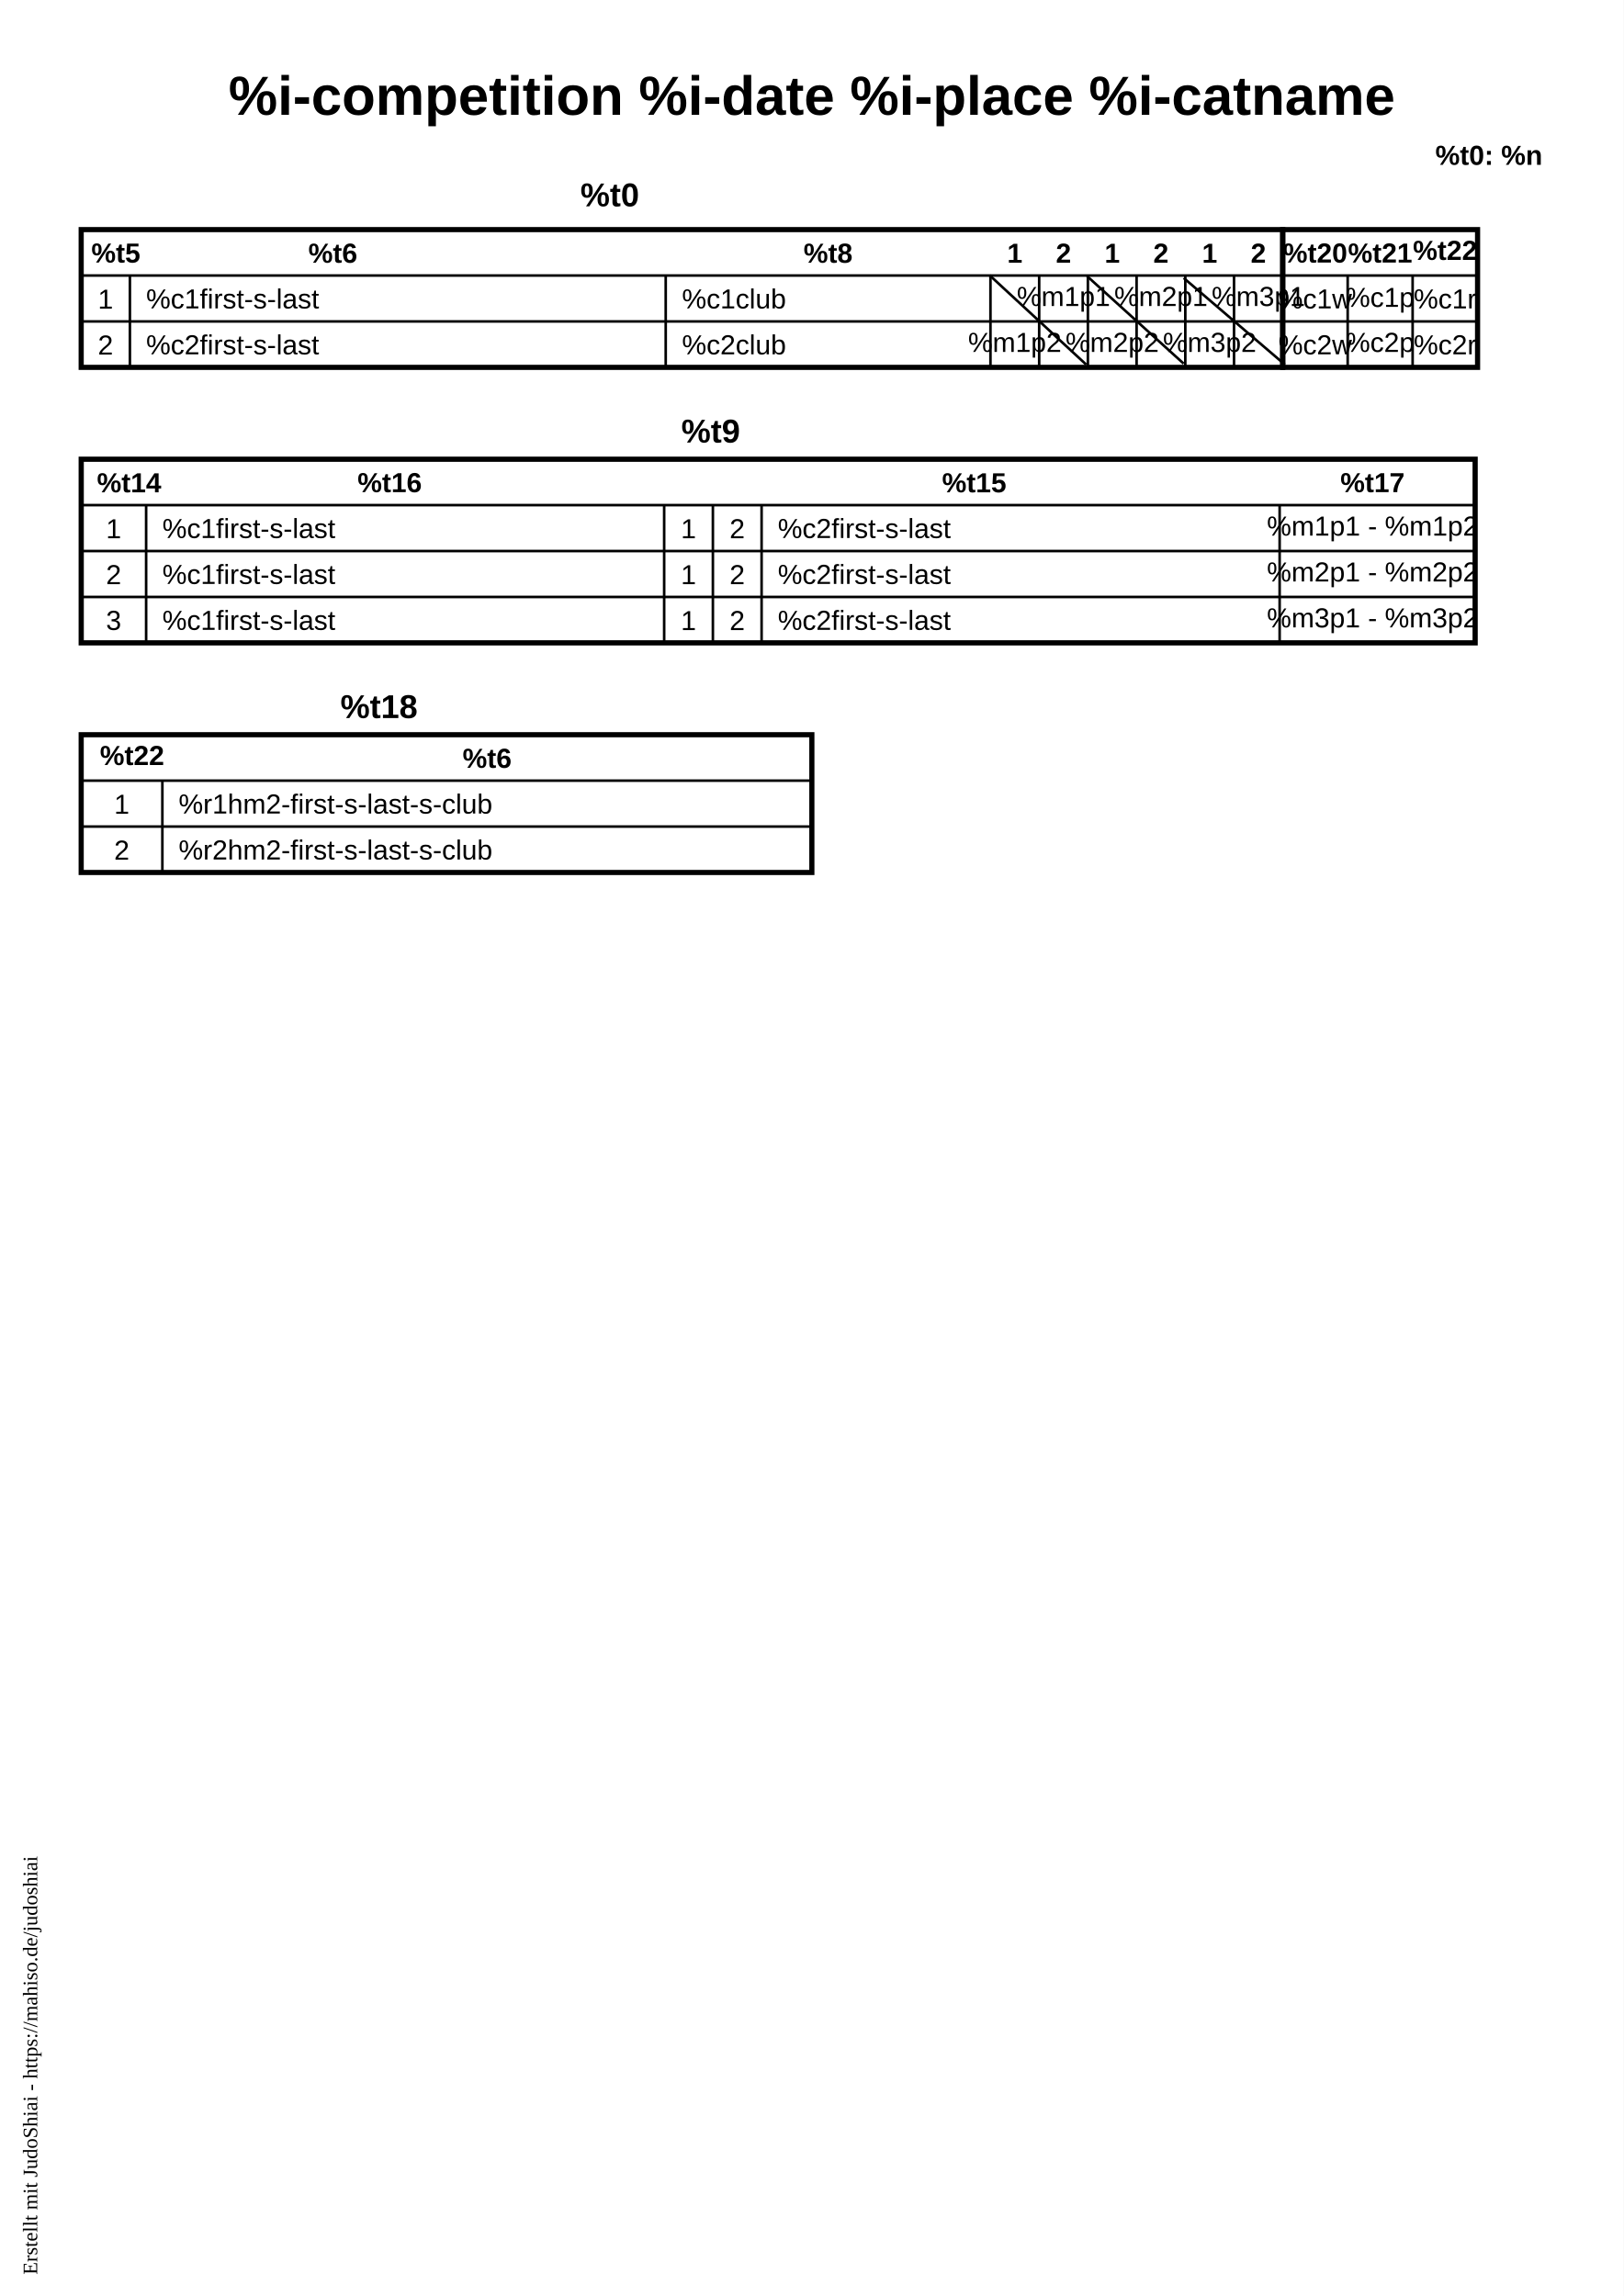
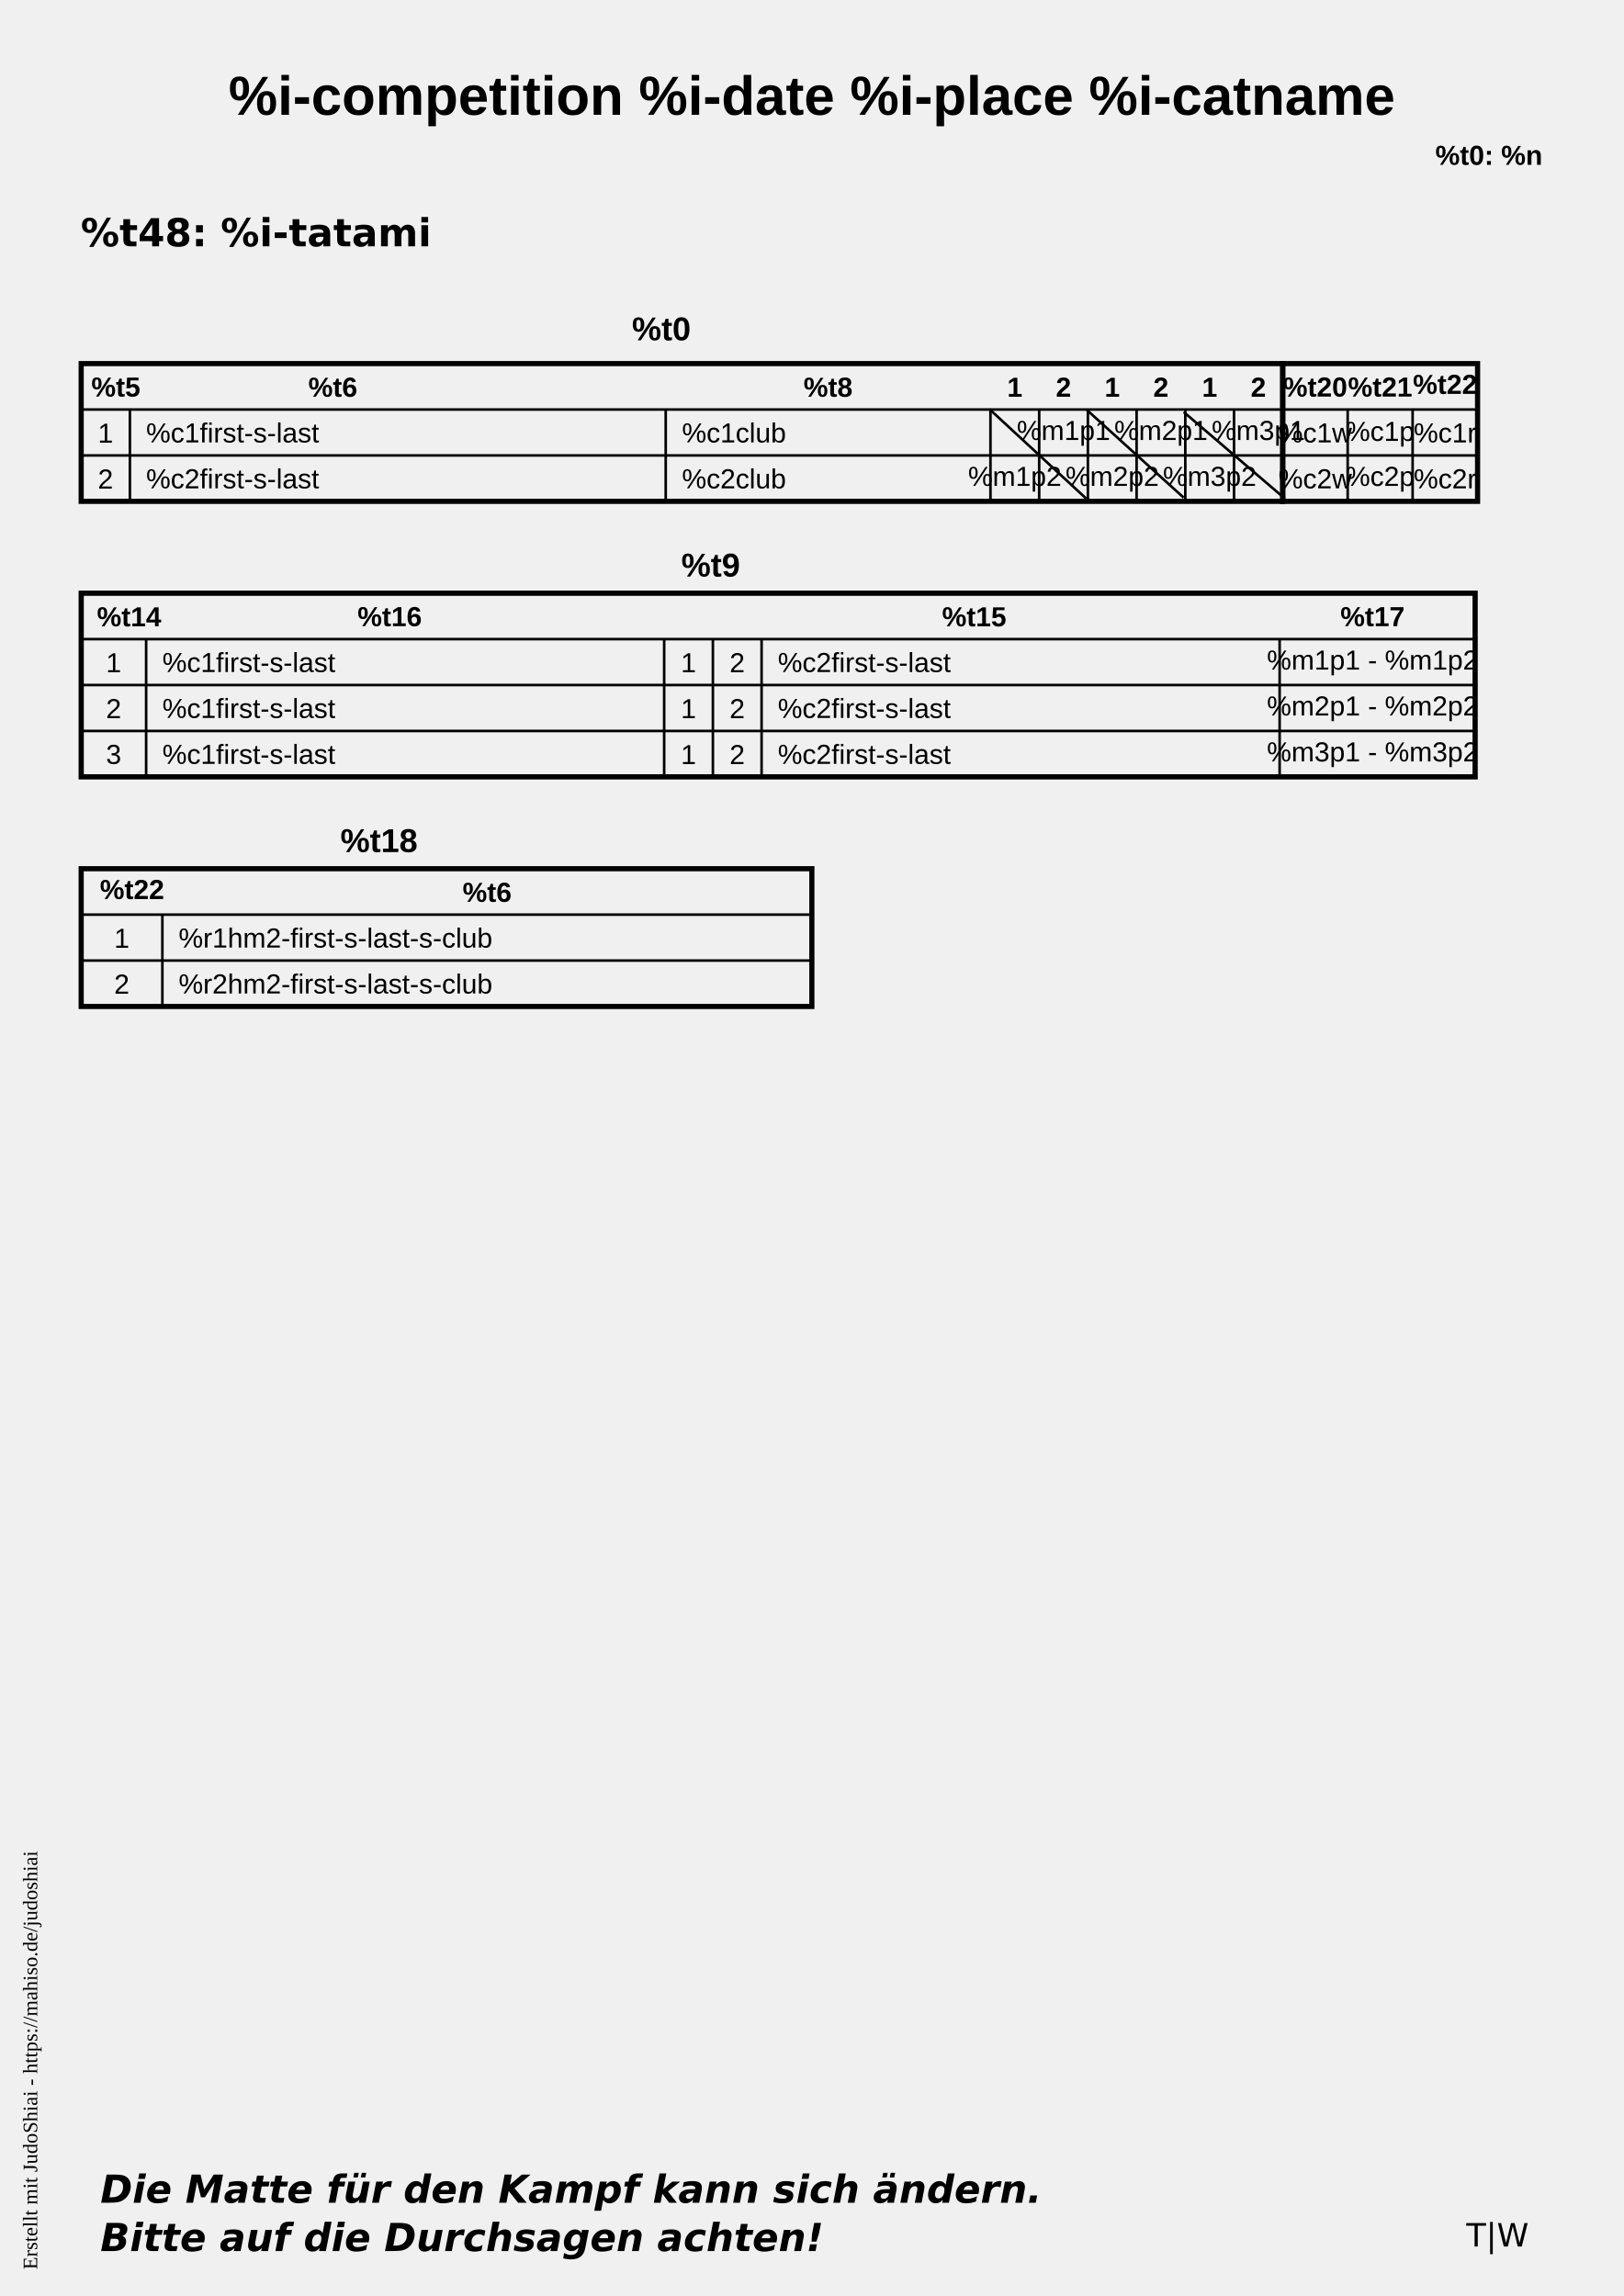
<svg xmlns="http://www.w3.org/2000/svg" width="630px" height="891px" id="judoshiai" version="1.1">
  <defs id="defs3686" />
  <style type="text/css" id="style5"> tspan.cmpx { fill: red; } </style>
  <g id="layer1" style="opacity:1">
-     <rect x="0.00" y="0.00" width="630.00" height="891.00" style="fill:white;stroke:none" id="rect3356" />
    <text style="font-size:21.38px;font-style:normal;font-weight:bold;letter-spacing:0px;word-spacing:0px;fill:#000000;fill-opacity:1;stroke:none;font-family:Arial;text-anchor:middle;text-align:center" x="315.00" y="44.55" id="text3358">
      <tspan id="tspan3360">%i-competition  %i-date  %i-place   %i-catname</tspan>
    </text>
    <text style="font-size:10.69px;font-style:normal;font-weight:bold;line-height:125%;letter-spacing:0px;word-spacing:0px;fill:#000000;fill-opacity:1;stroke:none;font-family:Arial;text-anchor:end;text-align:left" x="598.50" y="63.97" id="text3362">
      <tspan id="tspan3364">%t0: %n</tspan>
    </text>
-     <path d="M 31.50,89.10 l 466.20,0.00 l 0.00,53.46 l -466.20,0.00 z" style="fill:none; stroke:black; stroke-width:2" id="path3366" />
-     <path d="M 31.50,106.92 l 466.20,0.00" style="fill:none; stroke:black; stroke-width:1" id="path3368" />
-     <path d="M 31.50,124.74 l 466.20,0.00" style="fill:none; stroke:black; stroke-width:1" id="path3370" />
-     <path d="M 50.40,106.92 l 0.00,35.64" style="fill:none; stroke:black; stroke-width:1" id="path3372" />
-     <path d="M 258.30,106.92 l 0.00,35.64" style="fill:none; stroke:black; stroke-width:1" id="path3374" />
-     <path d="M 384.30,106.92 l 0.00,35.64" style="fill:none; stroke:black; stroke-width:1" id="path3376" />
-     <path d="M 403.20,106.92 l 0.00,35.64" style="fill:none; stroke:black; stroke-width:1" id="path3378" />
-     <path d="M 422.10,106.92 l 0.00,35.64" style="fill:none; stroke:black; stroke-width:1" id="path3380" />
-     <path d="M 441.00,106.92 l 0.00,35.64" style="fill:none; stroke:black; stroke-width:1" id="path3382" />
-     <path d="M 459.90,106.92 l 0.00,35.64" style="fill:none; stroke:black; stroke-width:1" id="path3384" />
-     <path d="M 478.80,106.92 l 0.00,35.64" style="fill:none; stroke:black; stroke-width:1" id="path3386" />
-     <text x="236.62" y="80.07" style="font-size:12.83px;font-style:normal;font-weight:bold;fill:#000000;fill-opacity:1;stroke:none;font-family:Arial;text-anchor:middle;text-align:center" id="text3388">
+     <path d="m 31.5,141.1 466.2,0 0,53.46 -466.2,0 z" style="fill:none;stroke:#000000;stroke-width:2" id="path3366" />
+     <path d="m 31.5,158.92 466.2,0" style="fill:none;stroke:#000000;stroke-width:1" id="path3368" />
+     <path d="m 31.5,176.74 466.2,0" style="fill:none;stroke:#000000;stroke-width:1" id="path3370" />
+     <path d="m 50.4,158.92 0,35.64" style="fill:none;stroke:#000000;stroke-width:1" id="path3372" />
+     <path d="m 258.3,158.92 0,35.64" style="fill:none;stroke:#000000;stroke-width:1" id="path3374" />
+     <path d="m 384.3,158.92 0,35.64" style="fill:none;stroke:#000000;stroke-width:1" id="path3376" />
+     <path d="m 403.2,158.92 0,35.64" style="fill:none;stroke:#000000;stroke-width:1" id="path3378" />
+     <path d="m 422.1,158.92 0,35.64" style="fill:none;stroke:#000000;stroke-width:1" id="path3380" />
+     <path d="m 441,158.92 0,35.64" style="fill:none;stroke:#000000;stroke-width:1" id="path3382" />
+     <path d="m 459.9,158.92 0,35.64" style="fill:none;stroke:#000000;stroke-width:1" id="path3384" />
+     <path d="m 478.8,158.92 0,35.64" style="fill:none;stroke:#000000;stroke-width:1" id="path3386" />
+     <text x="256.62" y="132.07" style="font-style:normal;font-weight:bold;font-size:12.83px;font-family:Arial;text-align:center;text-anchor:middle;fill:#000000;fill-opacity:1;stroke:none" id="text3388">
      <tspan id="tspan3390">%t0</tspan>
    </text>
-     <text x="44.95" y="101.89" style="font-size:10.69px;font-style:normal;font-weight:bold;text-align:center;text-anchor:middle;fill:#000000;fill-opacity:1;stroke:none;font-family:Arial" id="text3392">
+     <text x="44.95" y="153.89" style="font-style:normal;font-weight:bold;font-size:10.69px;font-family:Arial;text-align:center;text-anchor:middle;fill:#000000;fill-opacity:1;stroke:none" id="text3392">
      <tspan id="tspan3394">%t5</tspan>
    </text>
-     <text x="129.15" y="101.95" style="font-size:10.69px;font-style:normal;font-weight:bold;fill:#000000;fill-opacity:1;stroke:none;font-family:Arial;text-anchor:middle;text-align:center" id="text3396">
+     <text x="129.15" y="153.95" style="font-style:normal;font-weight:bold;font-size:10.69px;font-family:Arial;text-align:center;text-anchor:middle;fill:#000000;fill-opacity:1;stroke:none" id="text3396">
      <tspan id="tspan3398">%t6</tspan>
    </text>
-     <text x="321.30" y="101.95" style="font-size:10.69px;font-style:normal;font-weight:bold;fill:#000000;fill-opacity:1;stroke:none;font-family:Arial;text-anchor:middle;text-align:center" id="text3400">
+     <text x="321.3" y="153.95" style="font-style:normal;font-weight:bold;font-size:10.69px;font-family:Arial;text-align:center;text-anchor:middle;fill:#000000;fill-opacity:1;stroke:none" id="text3400">
      <tspan id="tspan3402">%t8</tspan>
    </text>
-     <text x="393.75" y="101.96" style="font-size:10.69px;font-style:normal;font-weight:bold;fill:#000000;fill-opacity:1;stroke:none;font-family:Arial;text-anchor:middle;text-align:center" id="text3404">
+     <text x="393.75" y="153.96" style="font-style:normal;font-weight:bold;font-size:10.69px;font-family:Arial;text-align:center;text-anchor:middle;fill:#000000;fill-opacity:1;stroke:none" id="text3404">
      <tspan id="tspan3406">1</tspan>
    </text>
-     <text x="431.55" y="101.96" style="font-size:10.69px;font-style:normal;font-weight:bold;fill:#000000;fill-opacity:1;stroke:none;font-family:Arial;text-anchor:middle;text-align:center" id="text3408">
+     <text x="431.55" y="153.96" style="font-style:normal;font-weight:bold;font-size:10.69px;font-family:Arial;text-align:center;text-anchor:middle;fill:#000000;fill-opacity:1;stroke:none" id="text3408">
      <tspan id="tspan3410">1</tspan>
    </text>
-     <text x="469.35" y="101.96" style="font-size:10.69px;font-style:normal;font-weight:bold;fill:#000000;fill-opacity:1;stroke:none;font-family:Arial;text-anchor:middle;text-align:center" id="text3412">
+     <text x="469.35" y="153.96" style="font-style:normal;font-weight:bold;font-size:10.69px;font-family:Arial;text-align:center;text-anchor:middle;fill:#000000;fill-opacity:1;stroke:none" id="text3412">
      <tspan id="tspan3414">1</tspan>
    </text>
-     <text x="412.65" y="101.96" style="font-size:10.69px;font-style:normal;font-weight:bold;fill:#000000;fill-opacity:1;stroke:none;font-family:Arial;text-anchor:middle;text-align:center" id="text3416">
+     <text x="412.65" y="153.96" style="font-style:normal;font-weight:bold;font-size:10.69px;font-family:Arial;text-align:center;text-anchor:middle;fill:#000000;fill-opacity:1;stroke:none" id="text3416">
      <tspan id="tspan3418">2</tspan>
    </text>
-     <text x="450.45" y="101.96" style="font-size:10.69px;font-style:normal;font-weight:bold;fill:#000000;fill-opacity:1;stroke:none;font-family:Arial;text-anchor:middle;text-align:center" id="text3420">
+     <text x="450.45" y="153.96" style="font-style:normal;font-weight:bold;font-size:10.69px;font-family:Arial;text-align:center;text-anchor:middle;fill:#000000;fill-opacity:1;stroke:none" id="text3420">
      <tspan id="tspan3422">2</tspan>
    </text>
-     <text x="488.25" y="101.96" style="font-size:10.69px;font-style:normal;font-weight:bold;fill:#000000;fill-opacity:1;stroke:none;font-family:Arial;text-anchor:middle;text-align:center" id="text3424">
+     <text x="488.25" y="153.96" style="font-style:normal;font-weight:bold;font-size:10.69px;font-family:Arial;text-align:center;text-anchor:middle;fill:#000000;fill-opacity:1;stroke:none" id="text3424">
      <tspan id="tspan3426">2</tspan>
    </text>
-     <text x="40.95" y="119.78" style="font-size:10.69px;font-style:normal;font-weight:normal;fill:#000000;fill-opacity:1;stroke:none;font-family:Arial;text-anchor:middle;text-align:center" id="text3428">
+     <text x="40.95" y="171.78" style="font-style:normal;font-weight:normal;font-size:10.69px;font-family:Arial;text-align:center;text-anchor:middle;fill:#000000;fill-opacity:1;stroke:none" id="text3428">
      <tspan id="tspan3430">1</tspan>
    </text>
-     <text x="56.70" y="119.69" style="font-size:10.69px;font-style:normal;font-weight:normal;fill:#000000;fill-opacity:1;stroke:none;font-family:Arial" id="text3432">
+     <text x="56.7" y="171.69" style="font-style:normal;font-weight:normal;font-size:10.69px;font-family:Arial;fill:#000000;fill-opacity:1;stroke:none" id="text3432">
      <tspan id="tspan3434">%c1first-s-last</tspan>
    </text>
-     <text x="264.60" y="119.69" style="font-size:10.69px;font-style:normal;font-weight:normal;fill:#000000;fill-opacity:1;stroke:none;font-family:Arial" id="text3436">
+     <text x="264.6" y="171.69" style="font-style:normal;font-weight:normal;font-size:10.69px;font-family:Arial;fill:#000000;fill-opacity:1;stroke:none" id="text3436">
      <tspan id="tspan3438">%c1club</tspan>
    </text>
-     <text x="40.95" y="137.60" style="font-size:10.69px;font-style:normal;font-weight:normal;fill:#000000;fill-opacity:1;stroke:none;font-family:Arial;text-anchor:middle;text-align:center" id="text3440">
+     <text x="40.95" y="189.6" style="font-style:normal;font-weight:normal;font-size:10.69px;font-family:Arial;text-align:center;text-anchor:middle;fill:#000000;fill-opacity:1;stroke:none" id="text3440">
      <tspan id="tspan3442">2</tspan>
    </text>
-     <text x="56.70" y="137.51" style="font-size:10.69px;font-style:normal;font-weight:normal;fill:#000000;fill-opacity:1;stroke:none;font-family:Arial" id="text3444">
+     <text x="56.7" y="189.51" style="font-style:normal;font-weight:normal;font-size:10.69px;font-family:Arial;fill:#000000;fill-opacity:1;stroke:none" id="text3444">
      <tspan id="tspan3446">%c2first-s-last</tspan>
    </text>
-     <text x="264.60" y="137.51" style="font-size:10.69px;font-style:normal;font-weight:normal;fill:#000000;fill-opacity:1;stroke:none;font-family:Arial" id="text3448">
+     <text x="264.6" y="189.51" style="font-style:normal;font-weight:normal;font-size:10.69px;font-family:Arial;fill:#000000;fill-opacity:1;stroke:none" id="text3448">
      <tspan id="tspan3450">%c2club</tspan>
    </text>
-     <path d="m 31.511,178.211 540.846,0 0,71.258 -540.846,0 z" style="fill:none;stroke:#000000;stroke-width:2.022" id="path3452" />
-     <path d="m 31.512,196.02 541.551,0" style="fill:none;stroke:#000000;stroke-width:1.012" id="path3454" />
-     <path d="m 31.511,213.84 540.845,0" style="fill:none;stroke:#000000;stroke-width:1.011" id="path3456" />
-     <path d="m 31.511,231.66 540.492,0" style="fill:none;stroke:#000000;stroke-width:1.011" id="path3458" />
-     <path d="M 56.70,196.02 l 0.00,53.46" style="fill:none; stroke:black; stroke-width:1" id="path3460" />
-     <path d="m 257.7,196.02 0,53.46" style="fill:none;stroke:#000000;stroke-width:1" id="path3462" />
-     <path d="m 276.6,196.02 0,53.46" style="fill:none;stroke:#000000;stroke-width:1" id="path3464" />
-     <path d="m 295.5,196.02 0,53.46" style="fill:none;stroke:#000000;stroke-width:1" id="path3466" />
-     <path d="m 496.5,196.02 0,53.46" style="fill:none;stroke:#000000;stroke-width:1" id="path3468" />
-     <text x="275.77" y="171.74" style="font-size:12.83px;font-style:normal;font-weight:bold;fill:#000000;fill-opacity:1;stroke:none;font-family:Arial;text-anchor:middle;text-align:center" id="text3472">
+     <path d="m 31.511,230.211 540.846,0 0,71.258 -540.846,0 z" style="fill:none;stroke:#000000;stroke-width:2.022" id="path3452" />
+     <path d="m 31.512,248.02 541.551,0" style="fill:none;stroke:#000000;stroke-width:1.012" id="path3454" />
+     <path d="m 31.511,265.84 540.845,0" style="fill:none;stroke:#000000;stroke-width:1.011" id="path3456" />
+     <path d="m 31.511,283.66 540.492,0" style="fill:none;stroke:#000000;stroke-width:1.011" id="path3458" />
+     <path d="m 56.7,248.02 0,53.46" style="fill:none;stroke:#000000;stroke-width:1" id="path3460" />
+     <path d="m 257.7,248.02 0,53.46" style="fill:none;stroke:#000000;stroke-width:1" id="path3462" />
+     <path d="m 276.6,248.02 0,53.46" style="fill:none;stroke:#000000;stroke-width:1" id="path3464" />
+     <path d="m 295.5,248.02 0,53.46" style="fill:none;stroke:#000000;stroke-width:1" id="path3466" />
+     <path d="m 496.5,248.02 0,53.46" style="fill:none;stroke:#000000;stroke-width:1" id="path3468" />
+     <text x="275.77" y="223.74" style="font-style:normal;font-weight:bold;font-size:12.83px;font-family:Arial;text-align:center;text-anchor:middle;fill:#000000;fill-opacity:1;stroke:none" id="text3472">
      <tspan id="tspan3474">%t9</tspan>
    </text>
-     <text x="50.1" y="191.05" style="font-size:10.69px;font-style:normal;font-weight:bold;text-align:center;text-anchor:middle;fill:#000000;fill-opacity:1;stroke:none;font-family:Arial" id="text3476">
+     <text x="50.1" y="243.05" style="font-style:normal;font-weight:bold;font-size:10.69px;font-family:Arial;text-align:center;text-anchor:middle;fill:#000000;fill-opacity:1;stroke:none" id="text3476">
      <tspan id="tspan3478">%t14</tspan>
    </text>
-     <text x="151.20" y="190.99" style="font-size:10.69px;font-style:normal;font-weight:bold;fill:#000000;fill-opacity:1;stroke:none;font-family:Arial;text-anchor:middle;text-align:center" id="text3480">
+     <text x="151.2" y="242.99" style="font-style:normal;font-weight:bold;font-size:10.69px;font-family:Arial;text-align:center;text-anchor:middle;fill:#000000;fill-opacity:1;stroke:none" id="text3480">
      <tspan id="tspan3482">%t16</tspan>
    </text>
-     <text x="378.00" y="191.05" style="font-size:10.69px;font-style:normal;font-weight:bold;fill:#000000;fill-opacity:1;stroke:none;font-family:Arial;text-anchor:middle;text-align:center" id="text3484">
+     <text x="378" y="243.05" style="font-style:normal;font-weight:bold;font-size:10.69px;font-family:Arial;text-align:center;text-anchor:middle;fill:#000000;fill-opacity:1;stroke:none" id="text3484">
      <tspan id="tspan3486">%t15</tspan>
    </text>
-     <text x="532.55" y="190.99" style="font-size:10.69px;font-style:normal;font-weight:bold;text-align:center;text-anchor:middle;fill:#000000;fill-opacity:1;stroke:none;font-family:Arial" id="text3488">
+     <text x="532.55" y="242.99" style="font-style:normal;font-weight:bold;font-size:10.69px;font-family:Arial;text-align:center;text-anchor:middle;fill:#000000;fill-opacity:1;stroke:none" id="text3488">
      <tspan id="tspan3490">%t17</tspan>
    </text>
-     <text x="267.15" y="208.88" style="font-size:10.69px;font-style:normal;font-weight:normal;text-align:center;text-anchor:middle;fill:#000000;fill-opacity:1;stroke:none;font-family:Arial" id="text3496">
+     <text x="267.15" y="260.88" style="font-style:normal;font-weight:normal;font-size:10.69px;font-family:Arial;text-align:center;text-anchor:middle;fill:#000000;fill-opacity:1;stroke:none" id="text3496">
      <tspan id="tspan3498">1</tspan>
    </text>
-     <text x="286.05" y="208.88" style="font-size:10.69px;font-style:normal;font-weight:normal;text-align:center;text-anchor:middle;fill:#000000;fill-opacity:1;stroke:none;font-family:Arial" id="text3500">
+     <text x="286.05" y="260.88" style="font-style:normal;font-weight:normal;font-size:10.69px;font-family:Arial;text-align:center;text-anchor:middle;fill:#000000;fill-opacity:1;stroke:none" id="text3500">
      <tspan id="tspan3502">2</tspan>
    </text>
-     <text x="44.10" y="208.88" style="font-size:10.69px;font-style:normal;font-weight:normal;fill:#000000;fill-opacity:1;stroke:none;font-family:Arial;text-anchor:middle;text-align:center" id="text3504">
+     <text x="44.1" y="260.88" style="font-style:normal;font-weight:normal;font-size:10.69px;font-family:Arial;text-align:center;text-anchor:middle;fill:#000000;fill-opacity:1;stroke:none" id="text3504">
      <tspan id="tspan3506">1</tspan>
    </text>
-     <text x="63.00" y="208.79" style="font-size:10.69px;font-style:normal;font-weight:normal;fill:#000000;fill-opacity:1;stroke:none;font-family:Arial" id="text3508">
+     <text x="63" y="260.79" style="font-style:normal;font-weight:normal;font-size:10.69px;font-family:Arial;fill:#000000;fill-opacity:1;stroke:none" id="text3508">
      <tspan id="tspan3510">%c1first-s-last</tspan>
    </text>
-     <text x="301.8" y="208.79" style="font-size:10.69px;font-style:normal;font-weight:normal;fill:#000000;fill-opacity:1;stroke:none;font-family:Arial" id="text3512">
+     <text x="301.8" y="260.79" style="font-style:normal;font-weight:normal;font-size:10.69px;font-family:Arial;fill:#000000;fill-opacity:1;stroke:none" id="text3512">
      <tspan id="tspan3514">%c2first-s-last</tspan>
    </text>
-     <text x="532.55" y="207.84" style="font-size:10.69px;font-style:normal;font-weight:normal;text-align:center;text-anchor:middle;fill:#000000;fill-opacity:1;stroke:none;font-family:Arial" id="text3516">
+     <text x="532.55" y="259.84" style="font-style:normal;font-weight:normal;font-size:10.69px;font-family:Arial;text-align:center;text-anchor:middle;fill:#000000;fill-opacity:1;stroke:none" id="text3516">
      <tspan id="tspan3518">%m1p1 - %m1p2</tspan>
    </text>
-     <text x="412.65" y="118.74" style="font-size:10.69px;font-style:normal;font-weight:normal;fill:#000000;fill-opacity:1;stroke:none;font-family:Arial;text-anchor:middle;text-align:center" id="text3524">
+     <text x="412.65" y="170.74" style="font-style:normal;font-weight:normal;font-size:10.69px;font-family:Arial;text-align:center;text-anchor:middle;fill:#000000;fill-opacity:1;stroke:none" id="text3524">
      <tspan id="tspan3526">%m1p1</tspan>
    </text>
-     <text x="393.75" y="136.56" style="font-size:10.69px;font-style:normal;font-weight:normal;fill:#000000;fill-opacity:1;stroke:none;font-family:Arial;text-anchor:middle;text-align:center" id="text3528">
+     <text x="393.75" y="188.56" style="font-style:normal;font-weight:normal;font-size:10.69px;font-family:Arial;text-align:center;text-anchor:middle;fill:#000000;fill-opacity:1;stroke:none" id="text3528">
      <tspan id="tspan3530">%m1p2</tspan>
    </text>
-     <text x="267.15" y="226.7" style="font-size:10.69px;font-style:normal;font-weight:normal;text-align:center;text-anchor:middle;fill:#000000;fill-opacity:1;stroke:none;font-family:Arial" id="text3532">
+     <text x="267.15" y="278.7" style="font-style:normal;font-weight:normal;font-size:10.69px;font-family:Arial;text-align:center;text-anchor:middle;fill:#000000;fill-opacity:1;stroke:none" id="text3532">
      <tspan id="tspan3534">1</tspan>
    </text>
-     <text x="286.05" y="226.7" style="font-size:10.69px;font-style:normal;font-weight:normal;text-align:center;text-anchor:middle;fill:#000000;fill-opacity:1;stroke:none;font-family:Arial" id="text3536">
+     <text x="286.05" y="278.7" style="font-style:normal;font-weight:normal;font-size:10.69px;font-family:Arial;text-align:center;text-anchor:middle;fill:#000000;fill-opacity:1;stroke:none" id="text3536">
      <tspan id="tspan3538">2</tspan>
    </text>
-     <text x="44.10" y="226.70" style="font-size:10.69px;font-style:normal;font-weight:normal;fill:#000000;fill-opacity:1;stroke:none;font-family:Arial;text-anchor:middle;text-align:center" id="text3540">
+     <text x="44.1" y="278.7" style="font-style:normal;font-weight:normal;font-size:10.69px;font-family:Arial;text-align:center;text-anchor:middle;fill:#000000;fill-opacity:1;stroke:none" id="text3540">
      <tspan id="tspan3542">2</tspan>
    </text>
-     <text x="63.00" y="226.61" style="font-size:10.69px;font-style:normal;font-weight:normal;fill:#000000;fill-opacity:1;stroke:none;font-family:Arial" id="text3544">
+     <text x="63" y="278.61" style="font-style:normal;font-weight:normal;font-size:10.69px;font-family:Arial;fill:#000000;fill-opacity:1;stroke:none" id="text3544">
      <tspan id="tspan3546">%c1first-s-last</tspan>
    </text>
-     <text x="301.8" y="226.61" style="font-size:10.69px;font-style:normal;font-weight:normal;fill:#000000;fill-opacity:1;stroke:none;font-family:Arial" id="text3548">
+     <text x="301.8" y="278.61" style="font-style:normal;font-weight:normal;font-size:10.69px;font-family:Arial;fill:#000000;fill-opacity:1;stroke:none" id="text3548">
      <tspan id="tspan3550">%c2first-s-last</tspan>
    </text>
-     <text x="532.55" y="225.66" style="font-size:10.69px;font-style:normal;font-weight:normal;text-align:center;text-anchor:middle;fill:#000000;fill-opacity:1;stroke:none;font-family:Arial" id="text3552">
+     <text x="532.55" y="277.66" style="font-style:normal;font-weight:normal;font-size:10.69px;font-family:Arial;text-align:center;text-anchor:middle;fill:#000000;fill-opacity:1;stroke:none" id="text3552">
      <tspan id="tspan3554">%m2p1 - %m2p2</tspan>
    </text>
-     <text x="450.45" y="118.74" style="font-size:10.69px;font-style:normal;font-weight:normal;fill:#000000;fill-opacity:1;stroke:none;font-family:Arial;text-anchor:middle;text-align:center" id="text3560">
+     <text x="450.45" y="170.74" style="font-style:normal;font-weight:normal;font-size:10.69px;font-family:Arial;text-align:center;text-anchor:middle;fill:#000000;fill-opacity:1;stroke:none" id="text3560">
      <tspan id="tspan3562">%m2p1</tspan>
    </text>
-     <text x="431.55" y="136.56" style="font-size:10.69px;font-style:normal;font-weight:normal;fill:#000000;fill-opacity:1;stroke:none;font-family:Arial;text-anchor:middle;text-align:center" id="text3564">
+     <text x="431.55" y="188.56" style="font-style:normal;font-weight:normal;font-size:10.69px;font-family:Arial;text-align:center;text-anchor:middle;fill:#000000;fill-opacity:1;stroke:none" id="text3564">
      <tspan id="tspan3566">%m2p2</tspan>
    </text>
-     <text x="267.15" y="244.52" style="font-size:10.69px;font-style:normal;font-weight:normal;text-align:center;text-anchor:middle;fill:#000000;fill-opacity:1;stroke:none;font-family:Arial" id="text3568">
+     <text x="267.15" y="296.52" style="font-style:normal;font-weight:normal;font-size:10.69px;font-family:Arial;text-align:center;text-anchor:middle;fill:#000000;fill-opacity:1;stroke:none" id="text3568">
      <tspan id="tspan3570">1</tspan>
    </text>
-     <text x="286.05" y="244.52" style="font-size:10.69px;font-style:normal;font-weight:normal;text-align:center;text-anchor:middle;fill:#000000;fill-opacity:1;stroke:none;font-family:Arial" id="text3572">
+     <text x="286.05" y="296.52" style="font-style:normal;font-weight:normal;font-size:10.69px;font-family:Arial;text-align:center;text-anchor:middle;fill:#000000;fill-opacity:1;stroke:none" id="text3572">
      <tspan id="tspan3574">2</tspan>
    </text>
-     <text x="44.10" y="244.45" style="font-size:10.69px;font-style:normal;font-weight:normal;fill:#000000;fill-opacity:1;stroke:none;font-family:Arial;text-anchor:middle;text-align:center" id="text3576">
+     <text x="44.1" y="296.45" style="font-style:normal;font-weight:normal;font-size:10.69px;font-family:Arial;text-align:center;text-anchor:middle;fill:#000000;fill-opacity:1;stroke:none" id="text3576">
      <tspan id="tspan3578">3</tspan>
    </text>
-     <text x="63.00" y="244.43" style="font-size:10.69px;font-style:normal;font-weight:normal;fill:#000000;fill-opacity:1;stroke:none;font-family:Arial" id="text3580">
+     <text x="63" y="296.43" style="font-style:normal;font-weight:normal;font-size:10.69px;font-family:Arial;fill:#000000;fill-opacity:1;stroke:none" id="text3580">
      <tspan id="tspan3582">%c1first-s-last</tspan>
    </text>
-     <text x="301.8" y="244.43" style="font-size:10.69px;font-style:normal;font-weight:normal;fill:#000000;fill-opacity:1;stroke:none;font-family:Arial" id="text3584">
+     <text x="301.8" y="296.43" style="font-style:normal;font-weight:normal;font-size:10.69px;font-family:Arial;fill:#000000;fill-opacity:1;stroke:none" id="text3584">
      <tspan id="tspan3586">%c2first-s-last</tspan>
    </text>
-     <text x="532.55" y="243.48" style="font-size:10.69px;font-style:normal;font-weight:normal;text-align:center;text-anchor:middle;fill:#000000;fill-opacity:1;stroke:none;font-family:Arial" id="text3588">
+     <text x="532.55" y="295.48" style="font-style:normal;font-weight:normal;font-size:10.69px;font-family:Arial;text-align:center;text-anchor:middle;fill:#000000;fill-opacity:1;stroke:none" id="text3588">
      <tspan id="tspan3590">%m3p1 - %m3p2</tspan>
    </text>
-     <text x="488.25" y="118.74" style="font-size:10.69px;font-style:normal;font-weight:normal;fill:#000000;fill-opacity:1;stroke:none;font-family:Arial;text-anchor:middle;text-align:center" id="text3596">
+     <text x="488.25" y="170.74" style="font-style:normal;font-weight:normal;font-size:10.69px;font-family:Arial;text-align:center;text-anchor:middle;fill:#000000;fill-opacity:1;stroke:none" id="text3596">
      <tspan id="tspan3598">%m3p1</tspan>
    </text>
-     <text x="469.35" y="136.56" style="font-size:10.69px;font-style:normal;font-weight:normal;fill:#000000;fill-opacity:1;stroke:none;font-family:Arial;text-anchor:middle;text-align:center" id="text3600">
+     <text x="469.35" y="188.56" style="font-style:normal;font-weight:normal;font-size:10.69px;font-family:Arial;text-align:center;text-anchor:middle;fill:#000000;fill-opacity:1;stroke:none" id="text3600">
      <tspan id="tspan3602">%m3p2</tspan>
    </text>
-     <path d="M 497.70,89.10 l 75.60,0.00 l 0.00,53.46 l -75.60,0.00 z" style="fill:none; stroke:black; stroke-width:2" id="path3604" />
-     <path d="M 497.70,106.92 l 75.60,0.00" style="fill:none; stroke:black; stroke-width:1" id="path3606" />
-     <path d="M 497.70,124.74 l 75.60,0.00" style="fill:none; stroke:black; stroke-width:1" id="path3608" />
-     <path d="M 522.90,106.92 l 0.00,35.64" style="fill:none; stroke:black; stroke-width:1" id="path3610" />
-     <path d="M 548.10,106.92 l 0.00,35.64" style="fill:none; stroke:black; stroke-width:1" id="path3612" />
-     <text x="510.30" y="101.89" style="font-size:10.69px;font-style:normal;font-weight:bold;fill:#000000;fill-opacity:1;stroke:none;font-family:Arial;text-anchor:middle;text-align:center" id="text3614">
+     <path d="m 497.7,141.1 75.6,0 0,53.46 -75.6,0 z" style="fill:none;stroke:#000000;stroke-width:2" id="path3604" />
+     <path d="m 497.7,158.92 75.6,0" style="fill:none;stroke:#000000;stroke-width:1" id="path3606" />
+     <path d="m 497.7,176.74 75.6,0" style="fill:none;stroke:#000000;stroke-width:1" id="path3608" />
+     <path d="m 522.9,158.92 0,35.64" style="fill:none;stroke:#000000;stroke-width:1" id="path3610" />
+     <path d="m 548.1,158.92 0,35.64" style="fill:none;stroke:#000000;stroke-width:1" id="path3612" />
+     <text x="510.3" y="153.89" style="font-style:normal;font-weight:bold;font-size:10.69px;font-family:Arial;text-align:center;text-anchor:middle;fill:#000000;fill-opacity:1;stroke:none" id="text3614">
      <tspan id="tspan3616">%t20</tspan>
    </text>
-     <text x="535.50" y="101.89" style="font-size:10.69px;font-style:normal;font-weight:bold;fill:#000000;fill-opacity:1;stroke:none;font-family:Arial;text-anchor:middle;text-align:center" id="text3618">
+     <text x="535.5" y="153.89" style="font-style:normal;font-weight:bold;font-size:10.69px;font-family:Arial;text-align:center;text-anchor:middle;fill:#000000;fill-opacity:1;stroke:none" id="text3618">
      <tspan id="tspan3620">%t21</tspan>
    </text>
-     <text x="560.70" y="100.86" style="font-size:10.69px;font-style:normal;font-weight:bold;fill:#000000;fill-opacity:1;stroke:none;font-family:Arial;text-anchor:middle;text-align:center" id="text3622">
+     <text x="560.7" y="152.86" style="font-style:normal;font-weight:bold;font-size:10.69px;font-family:Arial;text-align:center;text-anchor:middle;fill:#000000;fill-opacity:1;stroke:none" id="text3622">
      <tspan id="tspan3624">%t22</tspan>
    </text>
-     <text x="510.3" y="119.69" style="font-size:10.69px;font-style:normal;font-weight:normal;text-align:center;text-anchor:middle;fill:#000000;fill-opacity:1;stroke:none;font-family:Arial" id="text3626">
+     <text x="510.3" y="171.69" style="font-style:normal;font-weight:normal;font-size:10.69px;font-family:Arial;text-align:center;text-anchor:middle;fill:#000000;fill-opacity:1;stroke:none" id="text3626">
      <tspan id="tspan3628">%c1w</tspan>
    </text>
-     <text x="535.5" y="119.094" style="font-size:10.69px;font-style:normal;font-weight:normal;text-align:center;text-anchor:middle;fill:#000000;fill-opacity:1;stroke:none;font-family:Arial" id="text3630">
+     <text x="535.5" y="171.094" style="font-style:normal;font-weight:normal;font-size:10.69px;font-family:Arial;text-align:center;text-anchor:middle;fill:#000000;fill-opacity:1;stroke:none" id="text3630">
      <tspan id="tspan3632">%c1p</tspan>
    </text>
-     <text x="560.7" y="119.69" style="font-size:10.69px;font-style:normal;font-weight:normal;text-align:center;text-anchor:middle;fill:#000000;fill-opacity:1;stroke:none;font-family:Arial" id="text3634">
+     <text x="560.7" y="171.69" style="font-style:normal;font-weight:normal;font-size:10.69px;font-family:Arial;text-align:center;text-anchor:middle;fill:#000000;fill-opacity:1;stroke:none" id="text3634">
      <tspan id="tspan3636">%c1r</tspan>
    </text>
-     <text x="510.30" y="137.51" style="font-size:10.69px;font-style:normal;font-weight:normal;fill:#000000;fill-opacity:1;stroke:none;font-family:Arial;text-anchor:middle;text-align:center" id="text3638">
+     <text x="510.3" y="189.51" style="font-style:normal;font-weight:normal;font-size:10.69px;font-family:Arial;text-align:center;text-anchor:middle;fill:#000000;fill-opacity:1;stroke:none" id="text3638">
      <tspan id="tspan3640">%c2w</tspan>
    </text>
-     <text x="535.50" y="136.56" style="font-size:10.69px;font-style:normal;font-weight:normal;fill:#000000;fill-opacity:1;stroke:none;font-family:Arial;text-anchor:middle;text-align:center" id="text3642">
+     <text x="535.5" y="188.56" style="font-style:normal;font-weight:normal;font-size:10.69px;font-family:Arial;text-align:center;text-anchor:middle;fill:#000000;fill-opacity:1;stroke:none" id="text3642">
      <tspan id="tspan3644">%c2p</tspan>
    </text>
-     <text x="560.70" y="137.51" style="font-size:10.69px;font-style:normal;font-weight:normal;fill:#000000;fill-opacity:1;stroke:none;font-family:Arial;text-anchor:middle;text-align:center" id="text3646">
+     <text x="560.7" y="189.51" style="font-style:normal;font-weight:normal;font-size:10.69px;font-family:Arial;text-align:center;text-anchor:middle;fill:#000000;fill-opacity:1;stroke:none" id="text3646">
      <tspan id="tspan3648">%c2r</tspan>
    </text>
-     <path d="M 31.50,285.12 l 283.50,0.00 l 0.00,53.46 l -283.50,0.00 z" style="fill:none; stroke:black; stroke-width:2" id="path3650" />
-     <path d="M 31.50,302.94 l 283.50,0.00" style="fill:none; stroke:black; stroke-width:1" id="path3652" />
-     <path d="M 31.50,320.76 l 283.50,0.00" style="fill:none; stroke:black; stroke-width:1" id="path3654" />
-     <path d="M 63.00,302.94 l 0.00,35.64" style="fill:none; stroke:black; stroke-width:1" id="path3656" />
-     <text x="147.07" y="278.66" style="font-size:12.83px;font-style:normal;font-weight:bold;fill:#000000;fill-opacity:1;stroke:none;font-family:Arial;text-anchor:middle;text-align:center" id="text3658">
+     <path d="m 31.5,337.12 283.5,0 0,53.46 -283.5,0 z" style="fill:none;stroke:#000000;stroke-width:2" id="path3650" />
+     <path d="m 31.5,354.94 283.5,0" style="fill:none;stroke:#000000;stroke-width:1" id="path3652" />
+     <path d="m 31.5,372.76 283.5,0" style="fill:none;stroke:#000000;stroke-width:1" id="path3654" />
+     <path d="m 63,354.94 0,35.64" style="fill:none;stroke:#000000;stroke-width:1" id="path3656" />
+     <text x="147.07" y="330.66" style="font-style:normal;font-weight:bold;font-size:12.83px;font-family:Arial;text-align:center;text-anchor:middle;fill:#000000;fill-opacity:1;stroke:none" id="text3658">
      <tspan id="tspan3660">%t18</tspan>
    </text>
-     <text x="51.25" y="296.88" style="font-size:10.69px;font-style:normal;font-weight:bold;text-align:center;text-anchor:middle;fill:#000000;fill-opacity:1;stroke:none;font-family:Arial" id="text3662">
+     <text x="51.25" y="348.88" style="font-style:normal;font-weight:bold;font-size:10.69px;font-family:Arial;text-align:center;text-anchor:middle;fill:#000000;fill-opacity:1;stroke:none" id="text3662">
      <tspan id="tspan3664">%t22</tspan>
    </text>
-     <text x="189.00" y="297.97" style="font-size:10.69px;font-style:normal;font-weight:bold;fill:#000000;fill-opacity:1;stroke:none;font-family:Arial;text-anchor:middle;text-align:center" id="text3666">
+     <text x="189" y="349.97" style="font-style:normal;font-weight:bold;font-size:10.69px;font-family:Arial;text-align:center;text-anchor:middle;fill:#000000;fill-opacity:1;stroke:none" id="text3666">
      <tspan id="tspan3668">%t6</tspan>
    </text>
-     <text x="47.25" y="315.80" style="font-size:10.69px;font-style:normal;font-weight:normal;fill:#000000;fill-opacity:1;stroke:none;font-family:Arial;text-anchor:middle;text-align:center" id="text3670">
+     <text x="47.25" y="367.8" style="font-style:normal;font-weight:normal;font-size:10.69px;font-family:Arial;text-align:center;text-anchor:middle;fill:#000000;fill-opacity:1;stroke:none" id="text3670">
      <tspan id="tspan3672">1</tspan>
    </text>
-     <text x="69.30" y="315.71" style="font-size:10.69px;font-style:normal;font-weight:normal;fill:#000000;fill-opacity:1;stroke:none;font-family:Arial" id="text3674">
+     <text x="69.3" y="367.71" style="font-style:normal;font-weight:normal;font-size:10.69px;font-family:Arial;fill:#000000;fill-opacity:1;stroke:none" id="text3674">
      <tspan id="tspan3676">%r1hm2-first-s-last-s-club</tspan>
    </text>
-     <text x="47.25" y="333.62" style="font-size:10.69px;font-style:normal;font-weight:normal;fill:#000000;fill-opacity:1;stroke:none;font-family:Arial;text-anchor:middle;text-align:center" id="text3678">
+     <text x="47.25" y="385.62" style="font-style:normal;font-weight:normal;font-size:10.69px;font-family:Arial;text-align:center;text-anchor:middle;fill:#000000;fill-opacity:1;stroke:none" id="text3678">
      <tspan id="tspan3680">2</tspan>
    </text>
-     <text x="69.30" y="333.53" style="font-size:10.69px;font-style:normal;font-weight:normal;fill:#000000;fill-opacity:1;stroke:none;font-family:Arial" id="text3682">
+     <text x="69.3" y="385.53" style="font-style:normal;font-weight:normal;font-size:10.69px;font-family:Arial;fill:#000000;fill-opacity:1;stroke:none" id="text3682">
      <tspan id="tspan3684">%r2hm2-first-s-last-s-club</tspan>
    </text>
-     <text xml:space="preserve" style="font-size:8px;font-style:normal;font-variant:normal;font-weight:normal;font-stretch:normal;line-height:125%;letter-spacing:0px;word-spacing:0px;fill:#000000;fill-opacity:1;stroke:none;font-family:Liberation Serif;-inkscape-font-specification:Liberation Serif" x="-882.713" y="14.424" id="text3134" transform="matrix(0,-1,1,0,0,0)">
-       <tspan id="tspan3136" x="-882.713" y="14.424">Erstellt mit JudoShiai - https://mahiso.de/judoshiai</tspan>
-     </text>
-     <path style="fill:none;stroke:#000000;stroke-width:1px;stroke-linecap:butt;stroke-linejoin:miter;stroke-opacity:1" d="m 383.959,106.819 37.477,34.648" id="path3159" />
-     <path style="fill:none;stroke:#000000;stroke-width:1px;stroke-linecap:butt;stroke-linejoin:miter;stroke-opacity:1" d="m 421.789,107.172 37.477,33.941" id="path3161" />
-     <path style="fill:none;stroke:#000000;stroke-width:1px;stroke-linecap:butt;stroke-linejoin:miter;stroke-opacity:1" d="m 459.266,107.879 39.244,33.588" id="path3163" />
+     <text xml:space="preserve" style="font-style:normal;font-variant:normal;font-weight:normal;font-stretch:normal;font-size:8px;line-height:125%;font-family:'Liberation Serif';-inkscape-font-specification:'Liberation Serif';letter-spacing:0px;word-spacing:0px;fill:#000000;fill-opacity:1;stroke:none" x="-880.713" y="14.424" id="text3134" transform="matrix(0,-1,1,0,0,0)">
+       <tspan id="tspan3136" x="-880.713" y="14.424">Erstellt mit JudoShiai - https://mahiso.de/judoshiai</tspan>
+     </text>
+     <path style="fill:none;stroke:#000000;stroke-width:1px;stroke-linecap:butt;stroke-linejoin:miter;stroke-opacity:1" d="m 383.959,158.819 37.477,34.648" id="path3159" />
+     <path style="fill:none;stroke:#000000;stroke-width:1px;stroke-linecap:butt;stroke-linejoin:miter;stroke-opacity:1" d="m 421.789,159.172 37.477,33.941" id="path3161" />
+     <path style="fill:none;stroke:#000000;stroke-width:1px;stroke-linecap:butt;stroke-linejoin:miter;stroke-opacity:1" d="m 459.266,159.879 39.244,33.588" id="path3163" />
+     <text xml:space="preserve" style="font-style:normal;font-variant:normal;font-weight:normal;font-stretch:normal;font-size:15px;line-height:125%;font-family:'DejaVu Sans';-inkscape-font-specification:'DejaVu Sans';letter-spacing:0px;word-spacing:0px;opacity:1;fill:#000000;fill-opacity:1;stroke:none;stroke-width:1px;stroke-linecap:butt;stroke-linejoin:miter;stroke-opacity:1" x="31.324" y="95.592" id="text3455">
+       <tspan id="tspan3457" x="31.324" y="95.592" style="font-style:normal;font-variant:normal;font-weight:bold;font-stretch:normal;font-size:15px;font-family:'DejaVu Sans';-inkscape-font-specification:'DejaVu Sans Bold'">%t48: %i-tatami</tspan>
+     </text>
+     <text xml:space="preserve" style="font-style:oblique;font-variant:normal;font-weight:bold;font-stretch:normal;font-size:15px;line-height:125%;font-family:'DejaVu Sans';-inkscape-font-specification:'DejaVu Sans Bold Oblique';letter-spacing:0px;word-spacing:0px;opacity:1;fill:#000000;fill-opacity:1;stroke:none;stroke-width:1px;stroke-linecap:butt;stroke-linejoin:miter;stroke-opacity:1" x="38.935" y="854.811" id="text3459">
+       <tspan id="tspan3461" x="38.935" y="854.811">Die Matte für den Kampf kann sich ändern.</tspan>
+       <tspan x="38.935" y="873.561" id="tspan3463">Bitte auf die Durchsagen achten!</tspan>
+     </text>
+     <text xml:space="preserve" style="font-style:normal;font-variant:normal;font-weight:normal;font-stretch:normal;font-size:12.5px;line-height:125%;font-family:'DejaVu Sans';-inkscape-font-specification:'DejaVu Sans';letter-spacing:0px;word-spacing:0px;opacity:1;fill:#000000;fill-opacity:1;stroke:none;stroke-width:1px;stroke-linecap:butt;stroke-linejoin:miter;stroke-opacity:1" x="568.935" y="871.811" id="text3465">
+       <tspan id="tspan3467" x="568.935" y="871.811">T|W</tspan>
+     </text>
  </g>
</svg>
